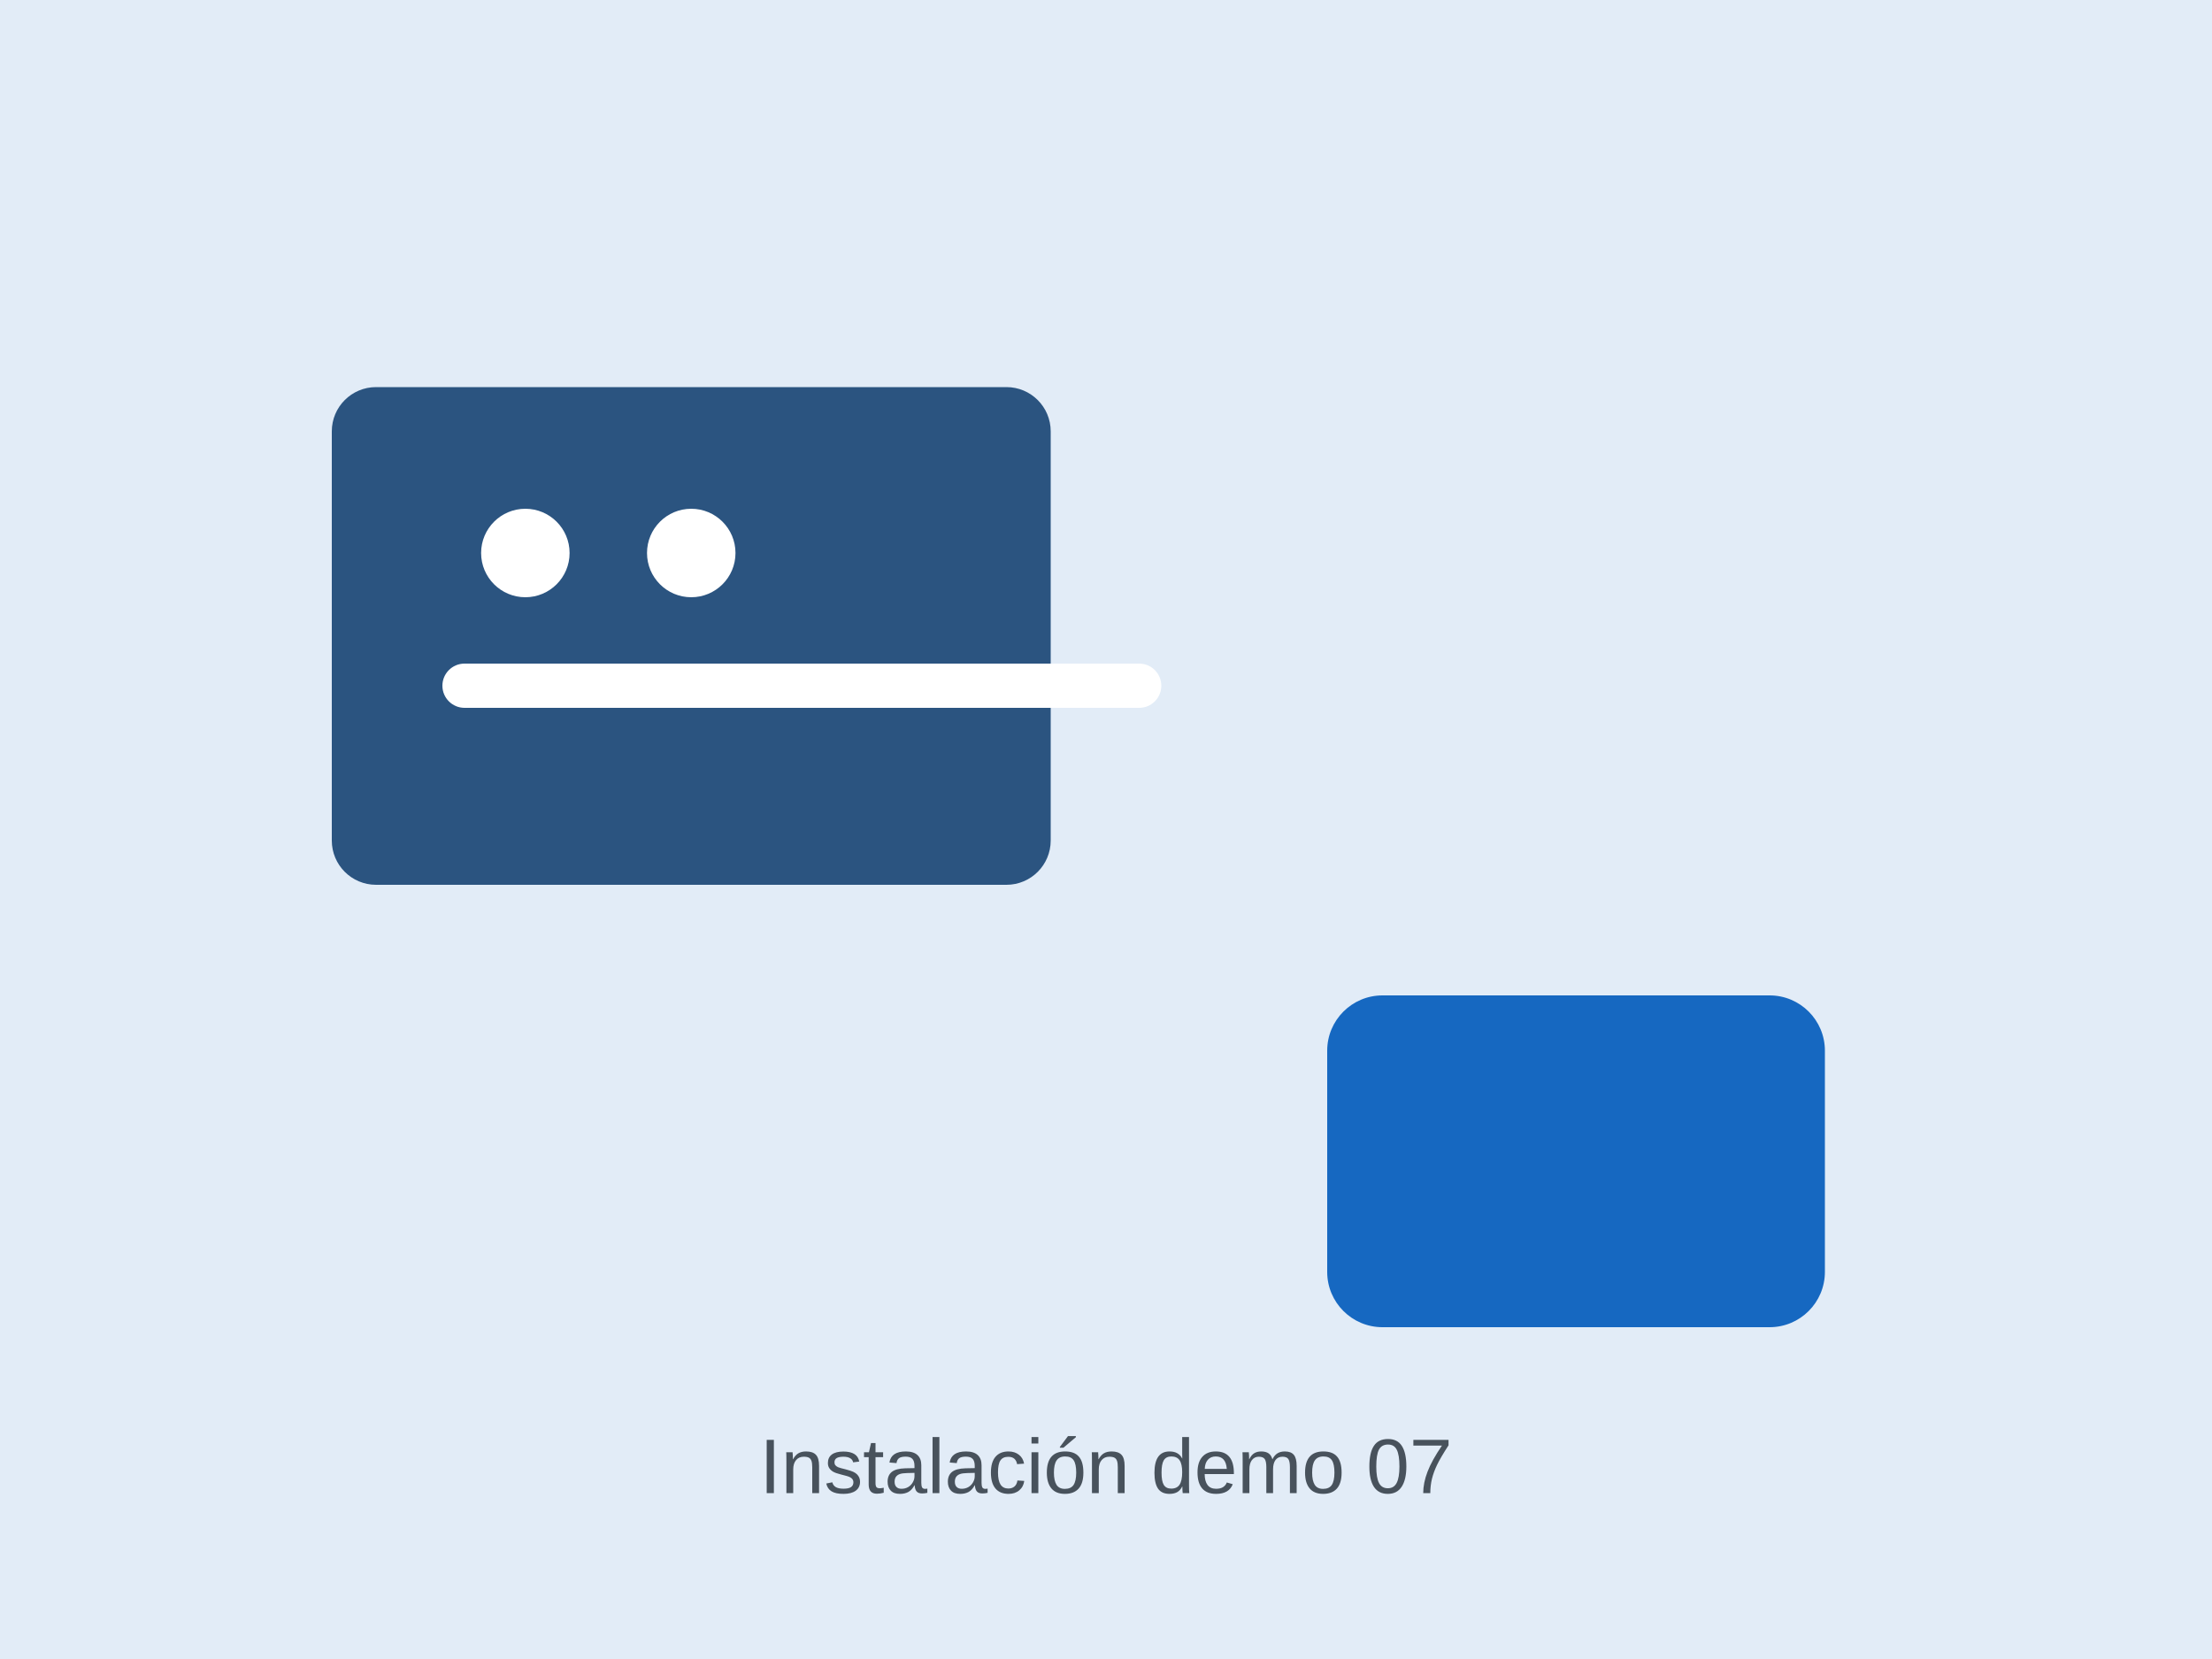
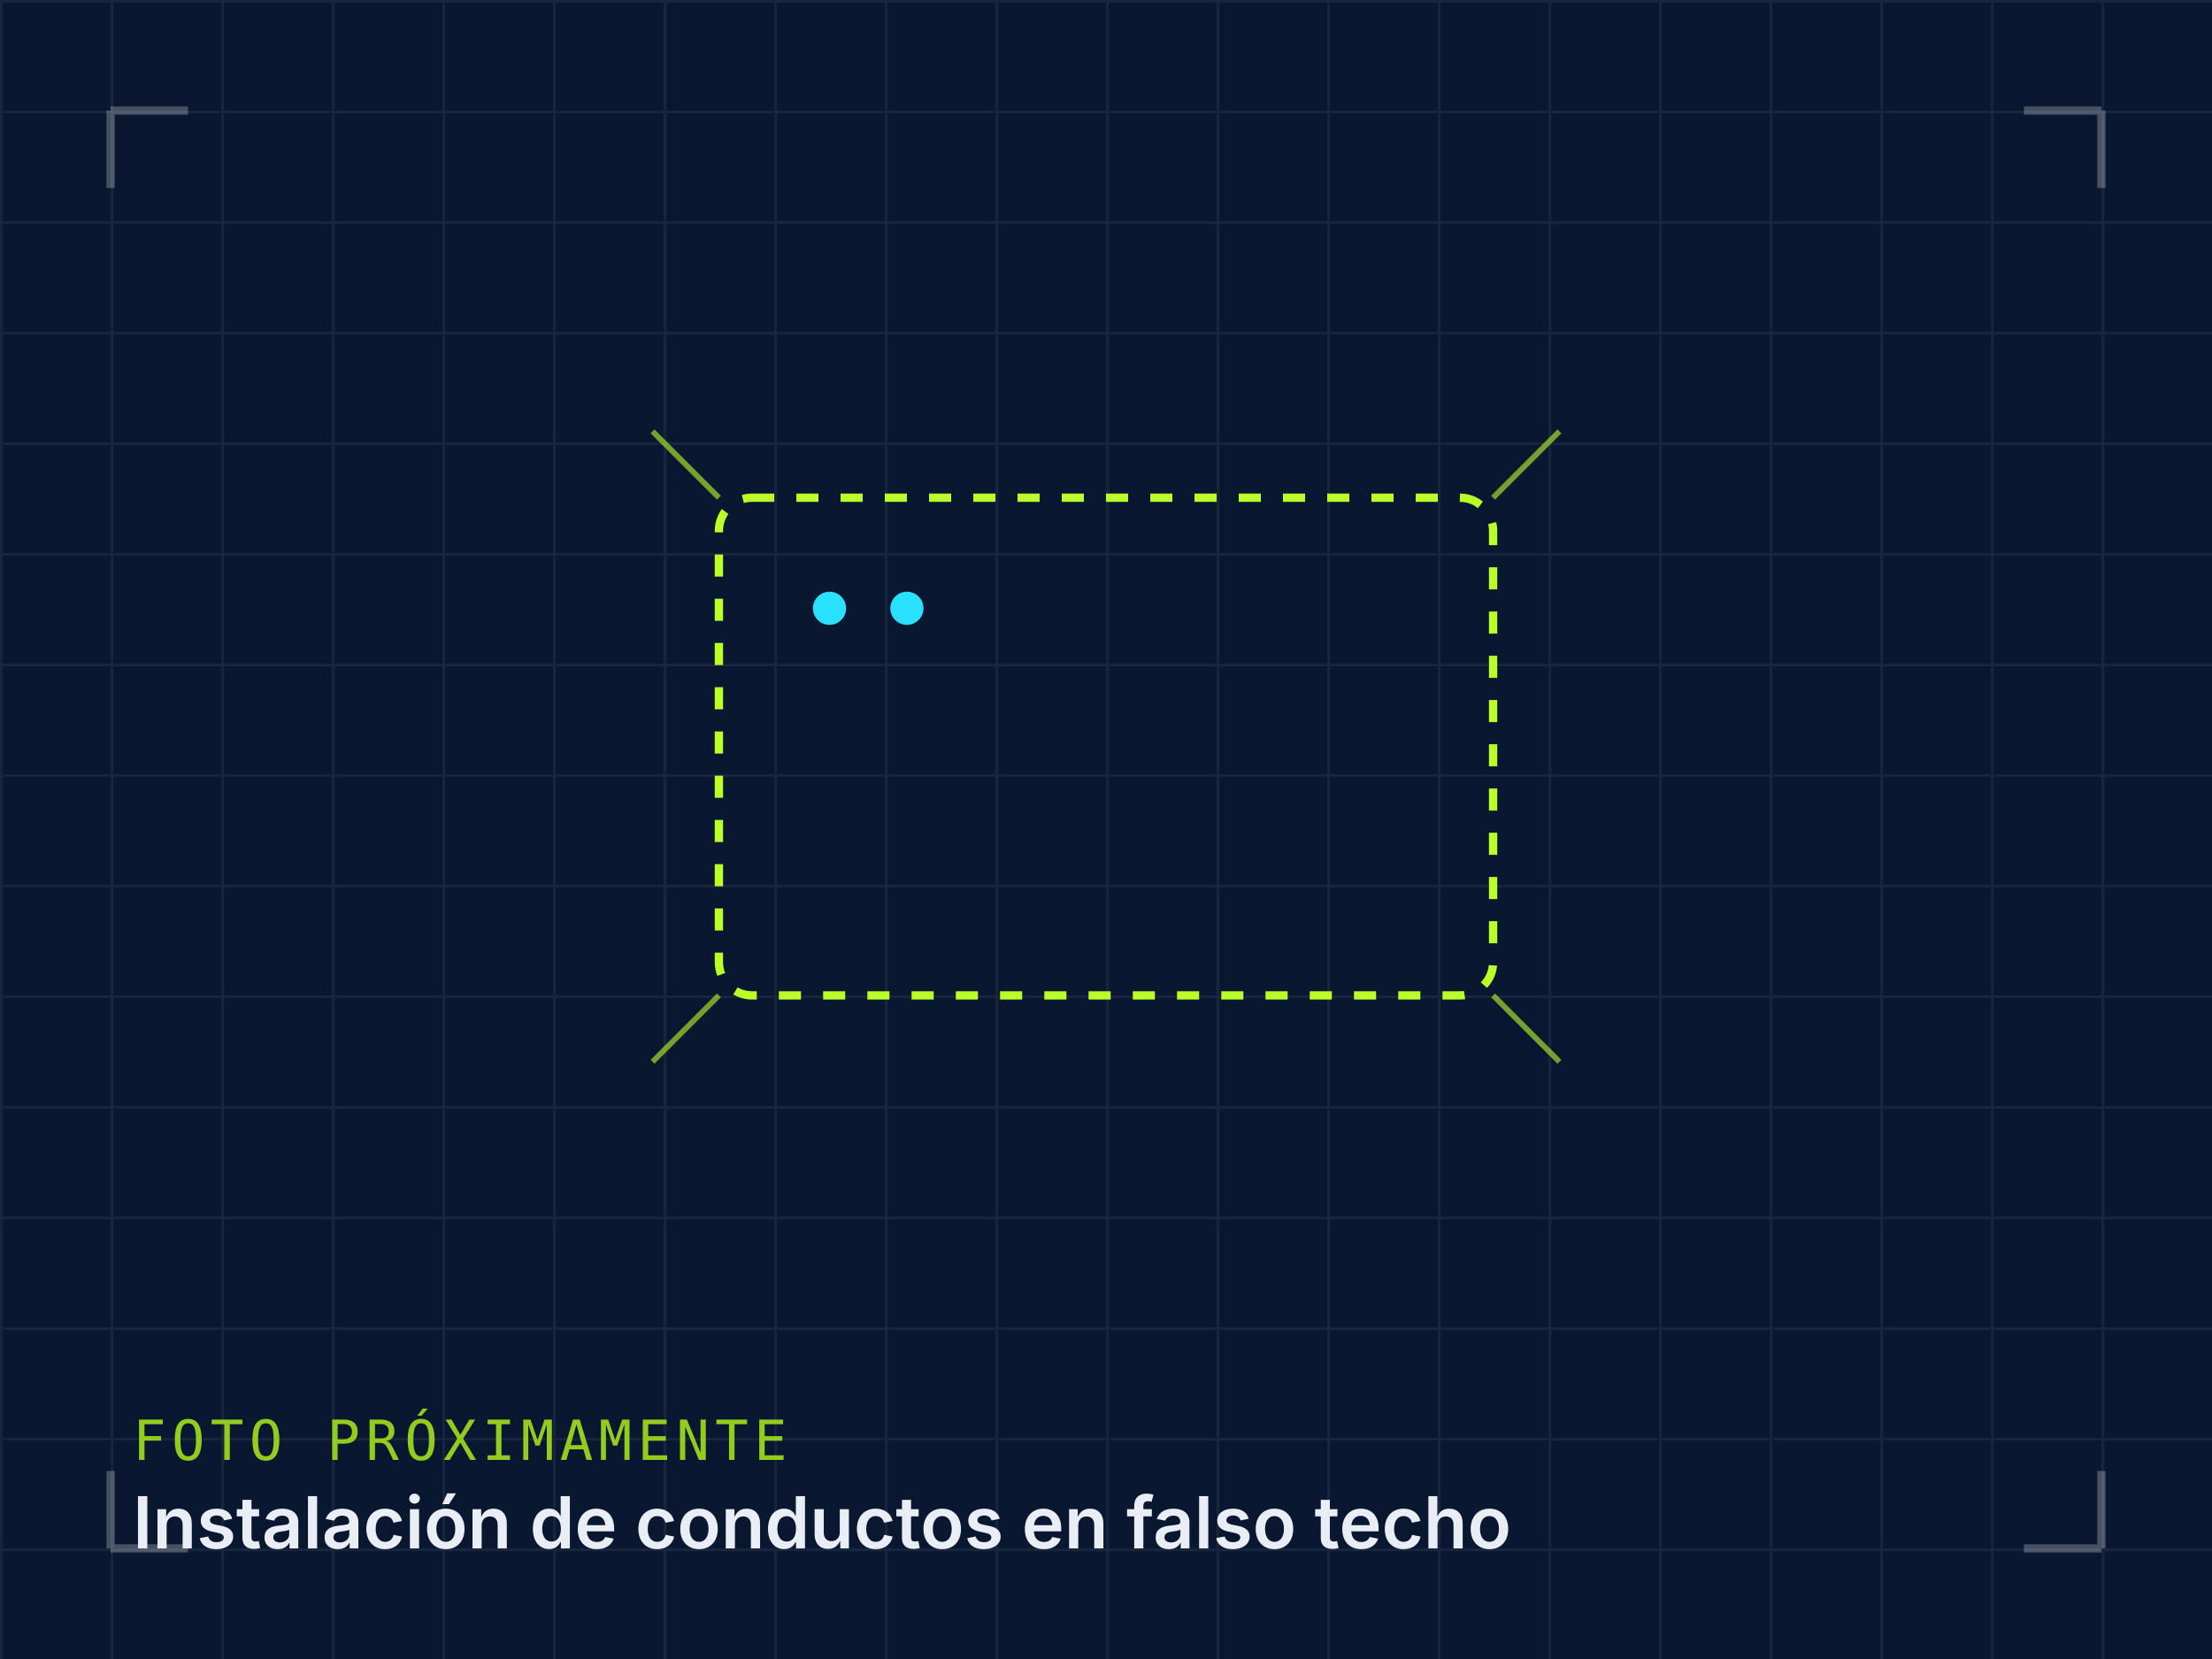
- <svg xmlns="http://www.w3.org/2000/svg" viewBox="0 0 400 300" width="400" height="300">
-   <rect width="400" height="300" fill="#e2ecf7" />
-   <rect x="60" y="70" width="130" height="90" rx="8" fill="#0b3a6b" opacity="0.85" />
-   <circle cx="95" cy="100" r="8" fill="#ffffff" />
-   <circle cx="125" cy="100" r="8" fill="#ffffff" />
-   <rect x="80" y="120" width="130" height="8" rx="4" fill="#ffffff" />
-   <rect x="240" y="180" width="90" height="60" rx="10" fill="#1668c1" />
-   <text x="200" y="270" font-family="Arial, sans-serif" font-size="14" fill="#48525c" text-anchor="middle">Instalación demo 07</text>
+ <svg xmlns="http://www.w3.org/2000/svg" viewBox="0 0 400 300" width="400" height="300" role="img" aria-label="Instalación de conductos en falso techo">
+   <defs>
+     <pattern id="grid" width="20" height="20" patternUnits="userSpaceOnUse">
+       <path d="M 20 0 L 0 0 0 20" fill="none" stroke="#ffffff" stroke-opacity="0.06" stroke-width="1" />
+     </pattern>
+   </defs>
+   <rect width="400" height="300" fill="#0a1730" />
+   <rect width="400" height="300" fill="url(#grid)" />
+   <rect x="130" y="90" width="140" height="90" rx="6" fill="none" stroke="#baff29" stroke-width="1.5" stroke-dasharray="4 4" />
+   <circle cx="150" cy="110" r="3" fill="#29e0ff" />
+   <circle cx="164" cy="110" r="3" fill="#29e0ff" />
+   <line x1="130" y1="90" x2="118" y2="78" stroke="#baff29" stroke-width="1" opacity="0.6" />
+   <line x1="270" y1="90" x2="282" y2="78" stroke="#baff29" stroke-width="1" opacity="0.6" />
+   <line x1="130" y1="180" x2="118" y2="192" stroke="#baff29" stroke-width="1" opacity="0.6" />
+   <line x1="270" y1="180" x2="282" y2="192" stroke="#baff29" stroke-width="1" opacity="0.6" />
+   <path d="M20 20 L20 34 M20 20 L34 20" stroke="#ffffff" stroke-opacity="0.25" stroke-width="1.5" fill="none" />
+   <path d="M380 20 L380 34 M380 20 L366 20" stroke="#ffffff" stroke-opacity="0.25" stroke-width="1.5" fill="none" />
+   <path d="M20 280 L20 266 M20 280 L34 280" stroke="#ffffff" stroke-opacity="0.25" stroke-width="1.5" fill="none" />
+   <path d="M380 280 L380 266 M380 280 L366 280" stroke="#ffffff" stroke-opacity="0.25" stroke-width="1.5" fill="none" />
+   <text x="24" y="264" font-family="IBM Plex Mono, monospace" font-size="10" letter-spacing="1" fill="#93cc1f">FOTO PRÓXIMAMENTE</text>
+   <text x="24" y="280" font-family="Inter, sans-serif" font-size="13" font-weight="600" fill="#e9edf5">Instalación de conductos en falso techo</text>
</svg>
